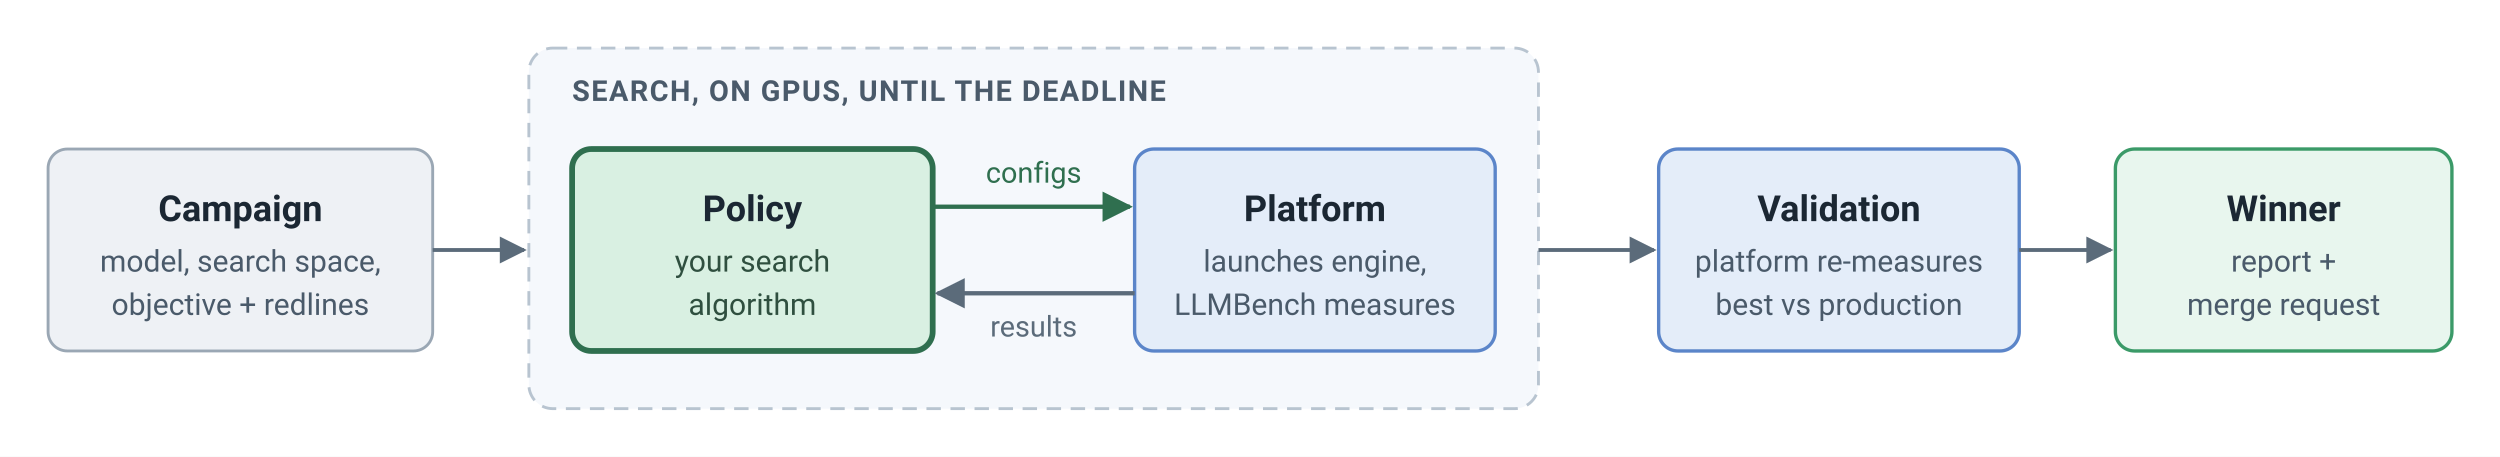
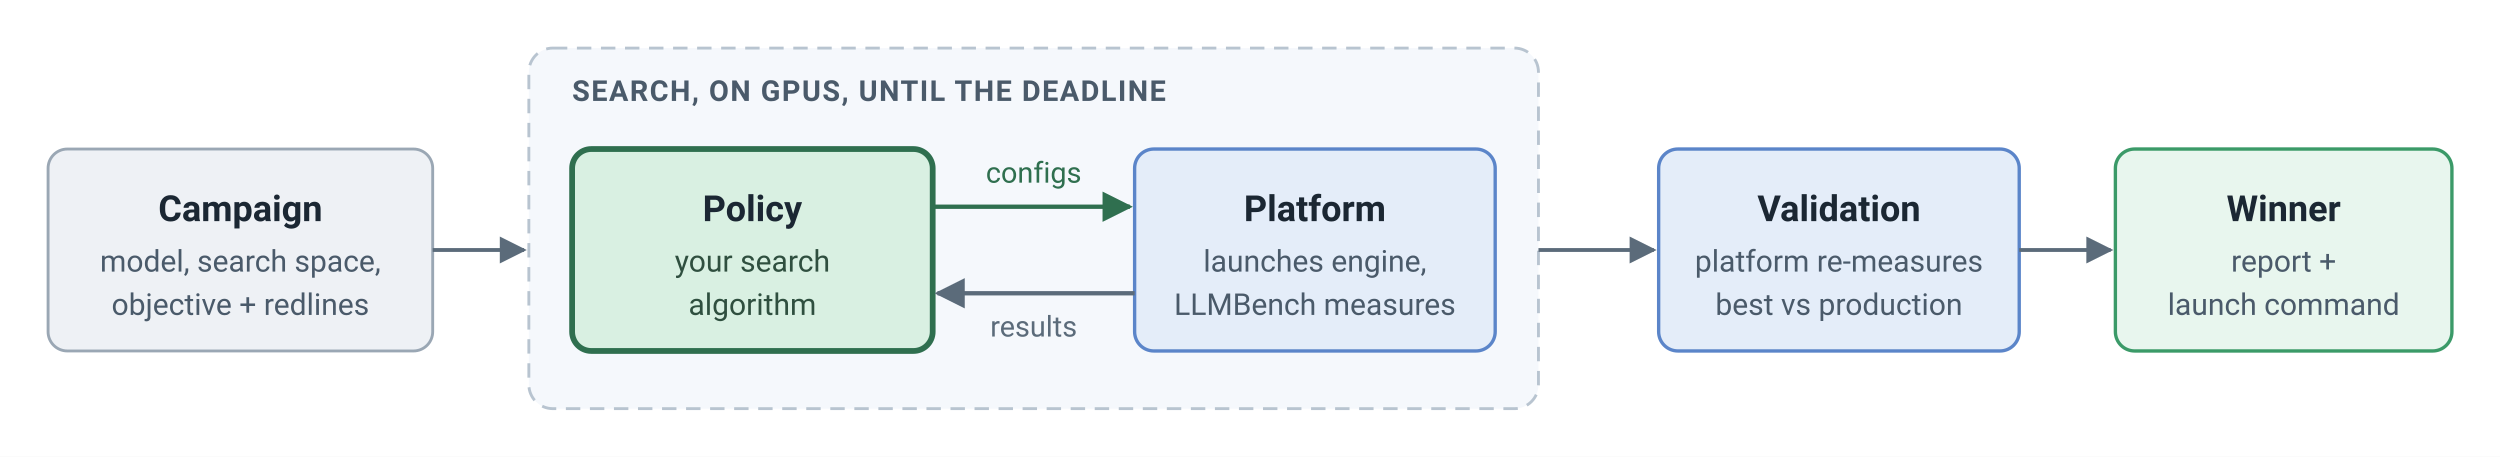
<svg xmlns="http://www.w3.org/2000/svg" viewBox="0 0 1040 190" font-family="-apple-system, Segoe UI, Roboto, Helvetica, Arial, sans-serif">
  <defs>
    <marker id="arr" viewBox="0 0 10 10" refX="9" refY="5" markerWidth="7" markerHeight="7" orient="auto-start-reverse">
      <path d="M0 0 L10 5 L0 10 z" fill="#5b6b7a" />
    </marker>
    <marker id="arrg" viewBox="0 0 10 10" refX="9" refY="5" markerWidth="7" markerHeight="7" orient="auto-start-reverse">
      <path d="M0 0 L10 5 L0 10 z" fill="#2f6f4f" />
    </marker>
  </defs>
  <rect width="1040" height="190" fill="#ffffff" />
  <rect x="20" y="62" width="160" height="84" rx="8" fill="#eef1f5" stroke="#9aa7b4" stroke-width="1.2" />
  <text x="100" y="92" font-size="15" font-weight="700" fill="#1b2733" text-anchor="middle">Campaign</text>
  <text x="100" y="113" font-size="12.5" fill="#4a5a6a" text-anchor="middle">model, search space,</text>
  <text x="100" y="131" font-size="12.5" fill="#4a5a6a" text-anchor="middle">objective + redlines</text>
  <rect x="220" y="20" width="420" height="150" rx="10" fill="#f5f8fc" stroke="#b8c4d0" stroke-width="1.2" stroke-dasharray="6 4" />
  <text x="238" y="42" font-size="12" font-weight="700" fill="#4a5a6a" letter-spacing="0.6">SEARCH, ON GPUS, UNTIL THE DEADLINE</text>
  <rect x="238" y="62" width="150" height="84" rx="8" fill="#d9f0e2" stroke="#2f6f4f" stroke-width="2.4" />
  <text x="313" y="92" font-size="15" font-weight="700" fill="#1b2733" text-anchor="middle">Policy</text>
  <text x="313" y="113" font-size="12.5" fill="#2f4f3f" text-anchor="middle">your search</text>
  <text x="313" y="131" font-size="12.5" fill="#2f4f3f" text-anchor="middle">algorithm</text>
  <rect x="472" y="62" width="150" height="84" rx="8" fill="#e4edf9" stroke="#5b85c9" stroke-width="1.4" />
  <text x="547" y="92" font-size="15" font-weight="700" fill="#1b2733" text-anchor="middle">Platform</text>
  <text x="547" y="113" font-size="12.5" fill="#4a5a6a" text-anchor="middle">launches engine,</text>
  <text x="547" y="131" font-size="12.5" fill="#4a5a6a" text-anchor="middle">LLMBench measures</text>
  <line x1="388" y1="86" x2="470" y2="86" stroke="#2f6f4f" stroke-width="1.8" marker-end="url(#arrg)" />
  <text x="430" y="76" font-size="12" fill="#2f6f4f" text-anchor="middle">configs</text>
  <line x1="472" y1="122" x2="390" y2="122" stroke="#5b6b7a" stroke-width="1.8" marker-end="url(#arr)" />
  <text x="430" y="140" font-size="12" fill="#5b6b7a" text-anchor="middle">results</text>
  <rect x="690" y="62" width="150" height="84" rx="8" fill="#e4edf9" stroke="#5b85c9" stroke-width="1.4" />
  <text x="765" y="92" font-size="15" font-weight="700" fill="#1b2733" text-anchor="middle">Validation</text>
  <text x="765" y="113" font-size="12.5" fill="#4a5a6a" text-anchor="middle">platform re-measures</text>
  <text x="765" y="131" font-size="12.5" fill="#4a5a6a" text-anchor="middle">best vs production</text>
  <rect x="880" y="62" width="140" height="84" rx="8" fill="#e8f6ee" stroke="#3b9a68" stroke-width="1.4" />
  <text x="950" y="92" font-size="15" font-weight="700" fill="#1b2733" text-anchor="middle">Winner</text>
  <text x="950" y="113" font-size="12.5" fill="#4a5a6a" text-anchor="middle">report +</text>
-   <text x="950" y="131" font-size="12.5" fill="#4a5a6a" text-anchor="middle">merge request</text>
+   <text x="950" y="131" font-size="12.5" fill="#4a5a6a" text-anchor="middle">launch command</text>
  <line x1="180" y1="104" x2="218" y2="104" stroke="#5b6b7a" stroke-width="1.6" marker-end="url(#arr)" />
  <line x1="640" y1="104" x2="688" y2="104" stroke="#5b6b7a" stroke-width="1.6" marker-end="url(#arr)" />
  <line x1="840" y1="104" x2="878" y2="104" stroke="#5b6b7a" stroke-width="1.6" marker-end="url(#arr)" />
</svg>
